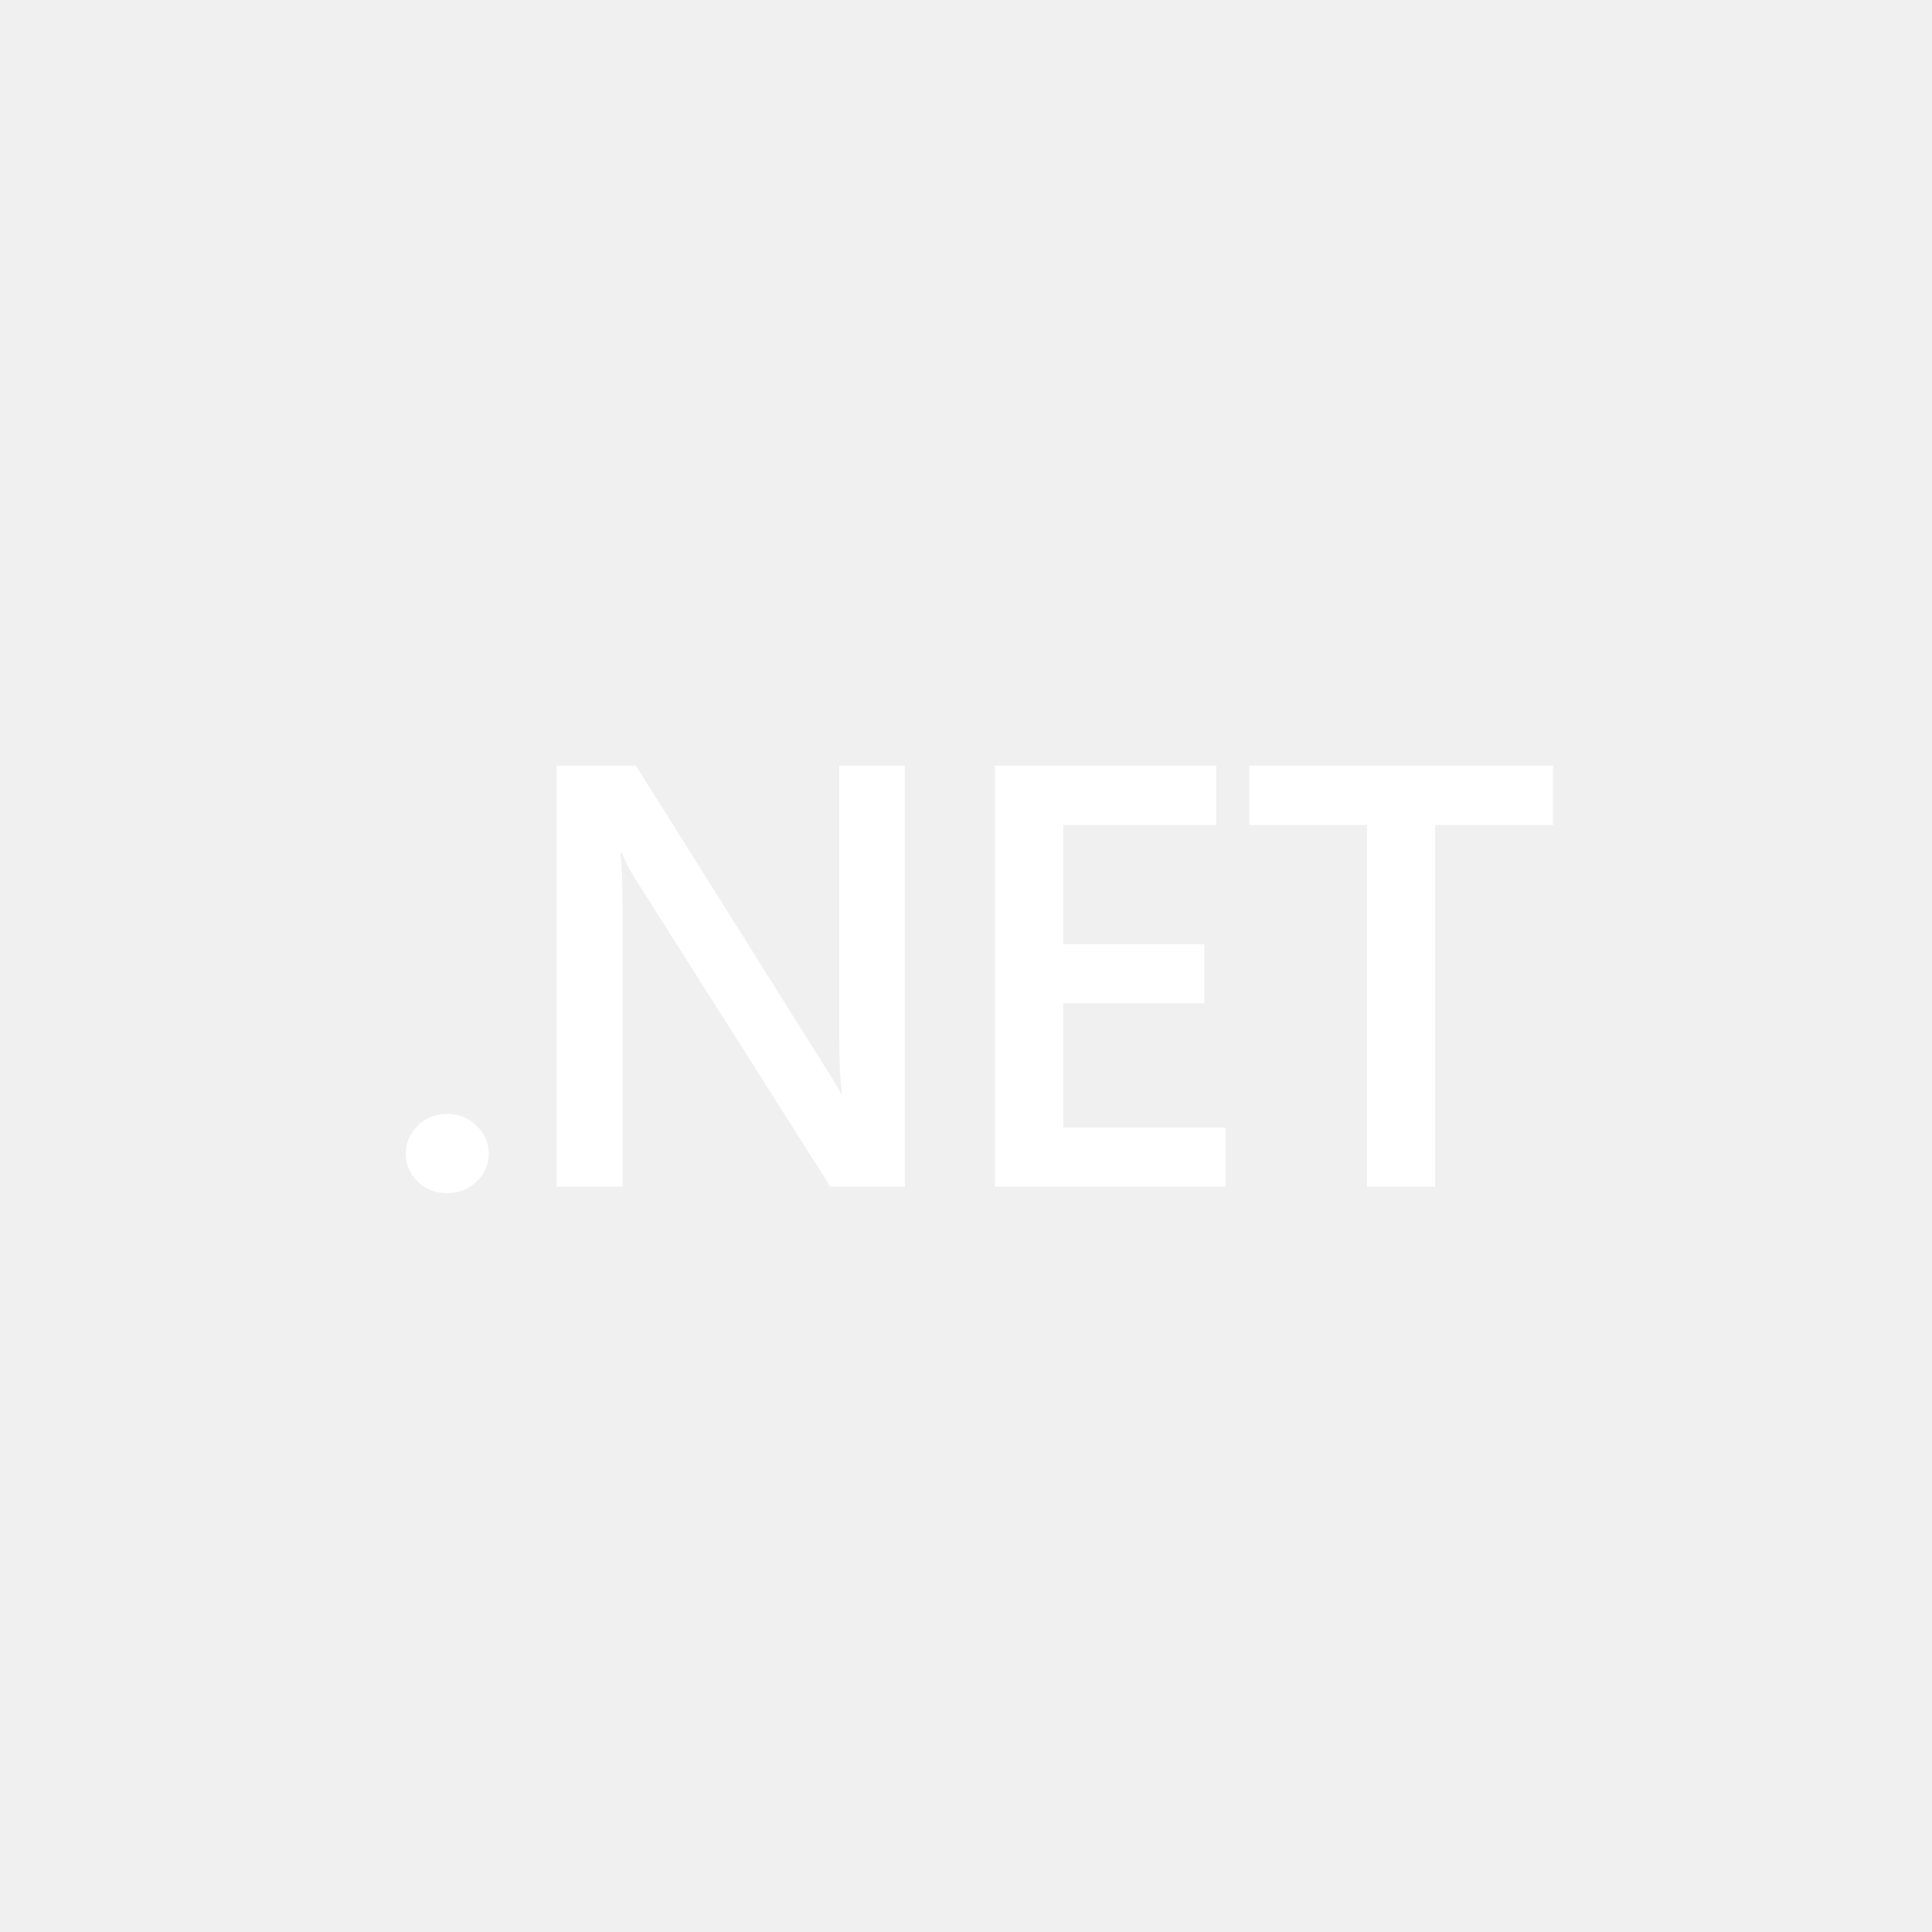
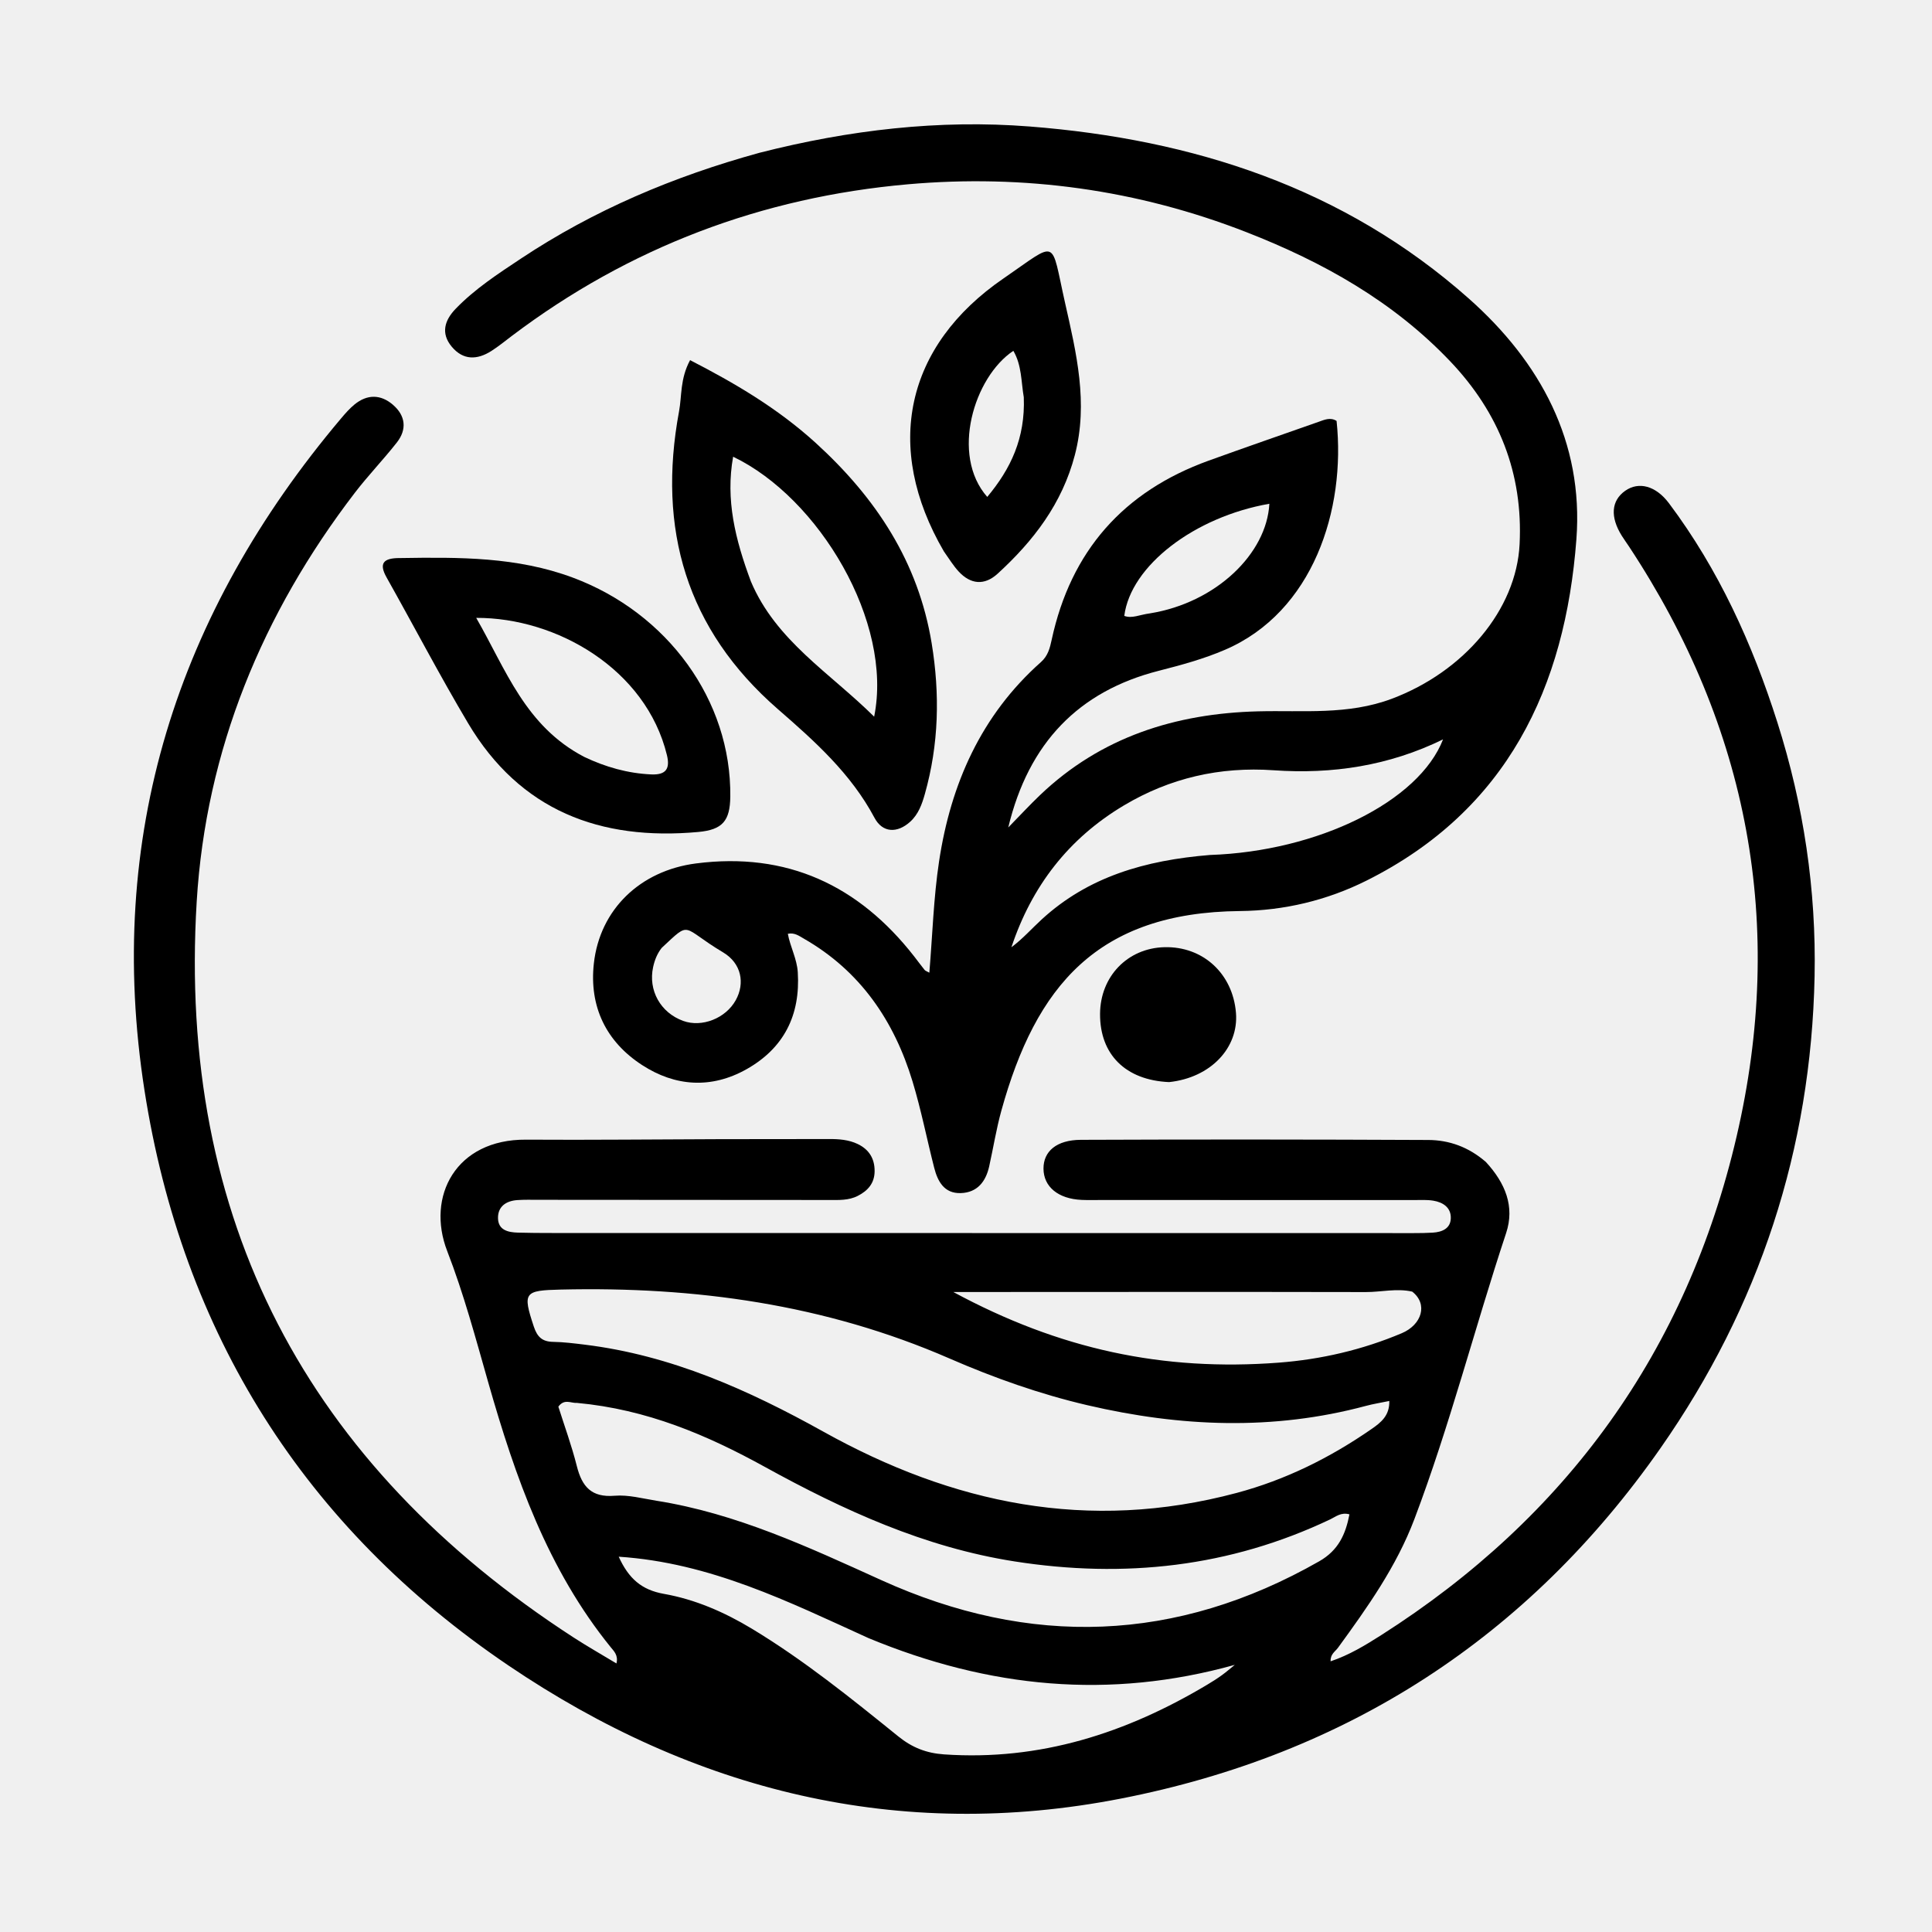
<svg xmlns="http://www.w3.org/2000/svg" width="456" height="456" viewBox="0 0 456 456" version="1.1" xml:space="preserve" style="fill-rule:evenodd;clip-rule:evenodd;stroke-linejoin:round;stroke-miterlimit:2;">
-   <path d="m 105.5,281.609 c -2.703,0 -5.001,-0.9 -6.893,-2.702 -1.892,-1.848 -2.838,-4.042 -2.838,-6.582 0,-2.587 0.946,-4.804 2.838,-6.652 1.892,-1.848 4.19,-2.772 6.893,-2.772 2.748,0 5.068,0.924 6.96,2.772 1.937,1.848 2.906,4.064 2.906,6.652 0,2.54 -0.968,4.734 -2.906,6.582 -1.892,1.802 -4.212,2.702 -6.96,2.702 z" style="fill:#ffffff;fill-rule:nonzero;stroke-width:0.838" />
-   <path d="M 213.561,280.084 H 195.99 L 149.7,207.054 c -1.171,-1.848 -2.14,-3.765 -2.906,-5.751 h -0.406 c 0.361,2.125 0.541,6.675 0.541,13.65 v 65.132 h -15.543 v -99.36 h 18.719 l 44.737,71.298 c 1.892,2.957 3.109,4.989 3.649,6.098 h 0.27 c -0.45,-2.632 -0.676,-7.09 -0.676,-13.373 v -64.023 h 15.476 z" style="fill:#ffffff;fill-rule:nonzero;stroke-width:0.838" />
-   <path d="m 289.251,280.084 h -54.401 v -99.36 h 52.238 v 13.997 h -36.154 v 28.131 h 33.316 v 13.927 h -33.316 v 29.378 h 38.316 z" style="fill:#ffffff;fill-rule:nonzero;stroke-width:0.838" />
-   <path d="M 366.565,194.721 H 338.722 v 85.363 h -16.084 v -85.363 h -27.775 v -13.997 h 71.701 z" style="fill:#ffffff;fill-rule:nonzero;stroke-width:0.838" />
+   <path fill="#000000" opacity="1" stroke="none" d=" M350.705,274.257   C355.302,279.249 357.557,284.771 355.483,291.03   C348.048,313.46 342.215,336.396 333.838,358.531   C329.582,369.774 322.753,379.36 315.787,388.929   C315.144,389.812 313.974,390.408 314.057,392.111   C318.446,390.638 322.242,388.323 325.986,385.94   C369.824,358.023 398.117,318.81 409.882,268.236   C421.493,218.326 412.745,171.769 384.463,128.958   C383.912,128.124 383.322,127.315 382.791,126.468   C379.992,121.999 380.288,118.158 383.594,115.834   C386.778,113.596 390.808,114.634 393.92,118.784   C405.652,134.427 413.609,151.966 419.503,170.495   C425.704,189.993 428.7,210.006 428.287,230.458   C427.464,271.22 415.275,308.375 391.945,341.761   C360.671,386.511 317.85,414.115 264.507,424.52   C212.121,434.739 163.83,422.753 120.027,393.109   C71.806,360.475 43.031,314.616 34.107,257.374   C24.798,197.662 41.659,144.735 80.554,98.696   C81.519,97.554 82.524,96.411 83.674,95.468   C86.684,93.004 89.88,93.057 92.761,95.552   C95.722,98.117 96.098,101.34 93.662,104.443   C90.48,108.499 86.877,112.228 83.743,116.318   C61.902,144.82 48.6,177.047 46.428,212.767   C41.862,287.858 72.41,345.684 135.423,386.514   C138.624,388.587 141.947,390.472 145.497,392.616   C145.98,390.699 144.89,389.701 144.188,388.837   C129.238,370.42 121.616,348.649 115.231,326.263   C112.264,315.859 109.456,305.352 105.553,295.288   C100.552,282.393 107.583,268.876 124.145,268.987   C139.475,269.089 154.807,268.91 170.138,268.87   C178.637,268.848 187.136,268.872 195.635,268.841   C197.994,268.832 200.323,268.994 202.467,270.029   C205.105,271.303 206.453,273.455 206.432,276.429   C206.411,279.278 204.837,281.047 202.443,282.265   C200.268,283.372 197.914,283.23 195.585,283.229   C172.755,283.216 149.925,283.198 127.094,283.185   C125.428,283.184 123.757,283.134 122.098,283.251   C119.449,283.438 117.483,284.761 117.542,287.545   C117.601,290.34 119.911,290.863 122.218,290.929   C124.882,291.006 127.549,291.019 130.215,291.019   C198.039,291.032 265.863,291.04 333.687,291.044   C335.186,291.044 336.688,291.028 338.183,290.934   C340.363,290.796 342.343,289.976 342.425,287.567   C342.512,285.02 340.591,283.757 338.264,283.384   C336.798,283.148 335.274,283.244 333.776,283.243   C309.112,283.235 284.449,283.236 259.786,283.233   C258.286,283.233 256.784,283.274 255.287,283.207   C249.759,282.959 246.311,280.112 246.289,275.825   C246.268,271.768 249.349,269.05 255.117,269.027   C282.445,268.915 309.775,268.937 337.104,269.063   C342.021,269.085 346.606,270.699 350.705,274.257  M291.884,352.367   C303.441,349.279 313.978,344.042 323.776,337.243   C325.976,335.717 328.003,334.098 327.905,330.665   C325.893,331.083 324.116,331.362 322.388,331.825   C300.467,337.708 278.597,336.782 256.678,331.671   C245.428,329.048 234.588,325.202 224.074,320.623   C194.757,307.854 164.041,303.627 132.367,304.371   C123.706,304.575 123.311,305.013 125.991,313.101   C126.805,315.558 127.985,316.671 130.552,316.713   C133.04,316.753 135.529,317.069 138.005,317.372   C158.398,319.868 176.661,328.067 194.413,337.948   C224.756,354.837 256.745,361.751 291.884,352.367  M136.156,331.119   C134.785,331.238 133.227,330.046 131.786,332.006   C133.218,336.545 134.938,341.226 136.146,346.036   C137.358,350.865 139.582,353.491 145.075,353.033   C148.316,352.764 151.674,353.696 154.96,354.216   C173.782,357.194 190.835,365.163 207.98,372.936   C243.156,388.885 277.624,387.74 311.363,368.507   C315.916,365.912 317.597,362.11 318.504,357.423   C316.502,356.87 315.296,357.975 314.002,358.59   C290.226,369.896 265.352,372.574 239.489,368.537   C218.229,365.218 199.12,356.465 180.511,346.216   C166.873,338.704 152.693,332.636 136.156,331.119  M204.977,386.629   C186.206,378.097 167.667,368.833 146.033,367.421   C148.389,372.608 151.46,375.266 156.691,376.191   C164.077,377.497 170.981,380.503 177.465,384.419   C189.761,391.845 200.892,400.845 212.025,409.836   C215.262,412.45 218.596,413.788 222.837,414.081   C245.488,415.642 265.88,409.036 285.026,397.576   C286.167,396.893 287.295,396.179 288.373,395.4   C289.434,394.634 290.423,393.768 291.444,392.946   C261.898,401.178 233.498,398.442 204.977,386.629  M333.316,304.855   C329.66,304.024 326.017,304.967 322.365,304.959   C291.886,304.897 261.407,304.937 230.928,304.946   C228.953,304.947 226.979,304.946 225.005,304.946   C250.107,318.503 274.512,323.694 301.826,321.618   C311.803,320.859 321.571,318.59 330.848,314.673   C335.602,312.665 337.094,307.79 333.316,304.855  z" />
+   <path fill="#000000" opacity="1" stroke="none" d=" M179.25,36.062   C200.456,30.657 221.633,28.182 243.016,29.855   C281.595,32.872 317.167,44.297 346.682,70.472   C363.578,85.457 373.789,104.306 372.07,127.247   C369.445,162.263 355.712,191.24 322.556,207.832   C313.176,212.527 303.026,214.927 292.654,215.028   C258.978,215.357 244.479,232.756 236.344,262.149   C235.149,266.466 234.447,270.919 233.471,275.3   C232.669,278.899 230.657,281.476 226.77,281.601   C222.873,281.726 221.321,278.871 220.489,275.608   C218.763,268.841 217.414,261.964 215.394,255.288   C211.044,240.918 203.039,229.172 189.742,221.551   C188.656,220.929 187.533,220.059 185.947,220.397   C186.52,223.498 188.096,226.285 188.296,229.47   C188.933,239.614 185.024,247.395 176.186,252.368   C167.874,257.044 159.341,256.444 151.533,251.369   C143.034,245.844 139.04,237.562 140.164,227.405   C141.576,214.637 151.114,205.492 164.26,203.795   C185.722,201.024 202.663,208.936 215.787,225.76   C216.607,226.81 217.39,227.891 218.227,228.927   C218.407,229.15 218.75,229.241 219.349,229.579   C220.091,220.699 220.342,211.916 221.645,203.293   C224.406,185.023 231.574,168.803 245.69,156.267   C247.35,154.793 247.801,152.953 248.221,151.007   C252.744,130.053 265.15,115.993 285.269,108.725   C293.881,105.613 302.536,102.619 311.175,99.578   C312.578,99.083 313.982,98.416 315.466,99.349   C317.68,120.313 309.904,144.421 289.151,153.355   C284.074,155.541 278.786,156.971 273.462,158.332   C254.632,163.144 242.777,175.289 237.975,195.302   C240.803,192.412 243.061,189.966 245.464,187.672   C259.854,173.93 277.482,168.396 296.91,167.895   C307.528,167.621 318.149,168.819 328.516,164.919   C345.524,158.52 357.889,143.942 358.663,128.455   C359.498,111.72 353.79,97.402 342.344,85.343   C328.872,71.151 312.247,61.846 294.219,54.809   C268.472,44.758 241.694,41.082 214.296,43.496   C179.863,46.53 148.544,58.339 120.835,79.265   C119.24,80.469 117.687,81.743 116.008,82.819   C112.657,84.966 109.342,85.086 106.623,81.829   C103.975,78.659 104.953,75.573 107.531,72.899   C112.074,68.188 117.549,64.624 122.951,61.036   C140.17,49.601 158.965,41.643 179.25,36.062  M285.583,201.796   C310.993,200.943 334.897,189.219 340.595,174.513   C327.789,180.77 314.433,182.767 300.604,181.801   C287.932,180.915 276.14,183.62 265.247,190.114   C252.202,197.892 243.511,209.171 238.719,223.577   C241.366,221.608 243.516,219.164 245.902,216.976   C256.857,206.933 270.246,203.049 285.583,201.796  M271.445,144.764   C287.047,142.235 298.978,130.667 299.601,118.9   C281.886,122.003 266.867,133.536 265.357,145.366   C267.199,146.046 268.912,145.098 271.445,144.764  M156.168,223.735   C155.123,225.071 154.516,226.593 154.155,228.244   C152.954,233.732 155.886,239.014 161.244,240.958   C165.675,242.566 171.276,240.36 173.653,236.072   C175.876,232.061 175.012,227.369 170.648,224.77   C160.62,218.797 163.29,217.099 156.168,223.735  z" />
+   <path fill="#000000" opacity="1" stroke="none" d=" M192.485,104.499   C206.814,117.545 216.76,132.7 219.897,151.831   C221.865,163.835 221.598,175.703 218.279,187.444   C217.597,189.856 216.746,192.223 214.805,193.971   C211.766,196.71 208.3,196.592 206.402,193.022   C200.861,182.6 192.301,174.942 183.625,167.398   C161.941,148.543 155.122,124.823 160.271,97.1   C160.961,93.387 160.491,89.443 162.877,85.003   C173.398,90.413 183.447,96.3 192.485,104.499  M177.224,137.219   C183.124,151.221 195.874,158.791 206.322,169.152   C210.845,146.839 193.297,117.504 173.035,107.797   C171.219,117.945 173.526,127.298 177.224,137.219  z" />
+   <path fill="#000000" opacity="1" stroke="none" d=" M94.389,131.716   C108.489,131.494 122.038,131.427 135.192,136.329   C157.551,144.663 172.63,165.303 172.367,188.029   C172.301,193.737 170.551,195.844 164.798,196.368   C141.673,198.477 122.75,191.337 110.477,170.691   C103.768,159.404 97.686,147.746 91.247,136.297   C89.403,133.018 90.392,131.69 94.389,131.716  M137.91,178.658   C142.915,181.036 148.129,182.53 153.712,182.781   C157.197,182.937 158.191,181.435 157.413,178.234   C152.479,157.938 131.383,145.767 112.396,145.833   C119.43,158.053 123.968,171.396 137.91,178.658  z" />
+   <path fill="#000000" opacity="1" stroke="none" d=" M222.775,130.139   C208.473,105.574 213.662,81.633 236.857,65.714   C249.932,56.74 247.907,56.07 251.382,71.493   C254.047,83.32 256.906,95.084 253.69,107.402   C250.697,118.865 243.934,127.665 235.459,135.413   C232.349,138.255 229.074,137.948 226.232,134.85   C225.004,133.511 224.041,131.928 222.775,130.139  M241.639,93.76   C241.005,90.094 241.179,86.226 239.177,82.803   C229.872,88.994 224.285,107.41 233.015,117.283   C238.552,110.664 242.017,103.418 241.639,93.76  z" />
+   <path fill="#000000" opacity="1" stroke="none" d=" M275.937,255.403   C265.621,254.951 259.602,248.85 259.64,239.335   C259.676,230.472 266.125,223.778 274.84,223.56   C283.93,223.332 290.97,229.797 291.719,239.061   C292.385,247.303 285.754,254.364 275.937,255.403  z" />
</svg>
